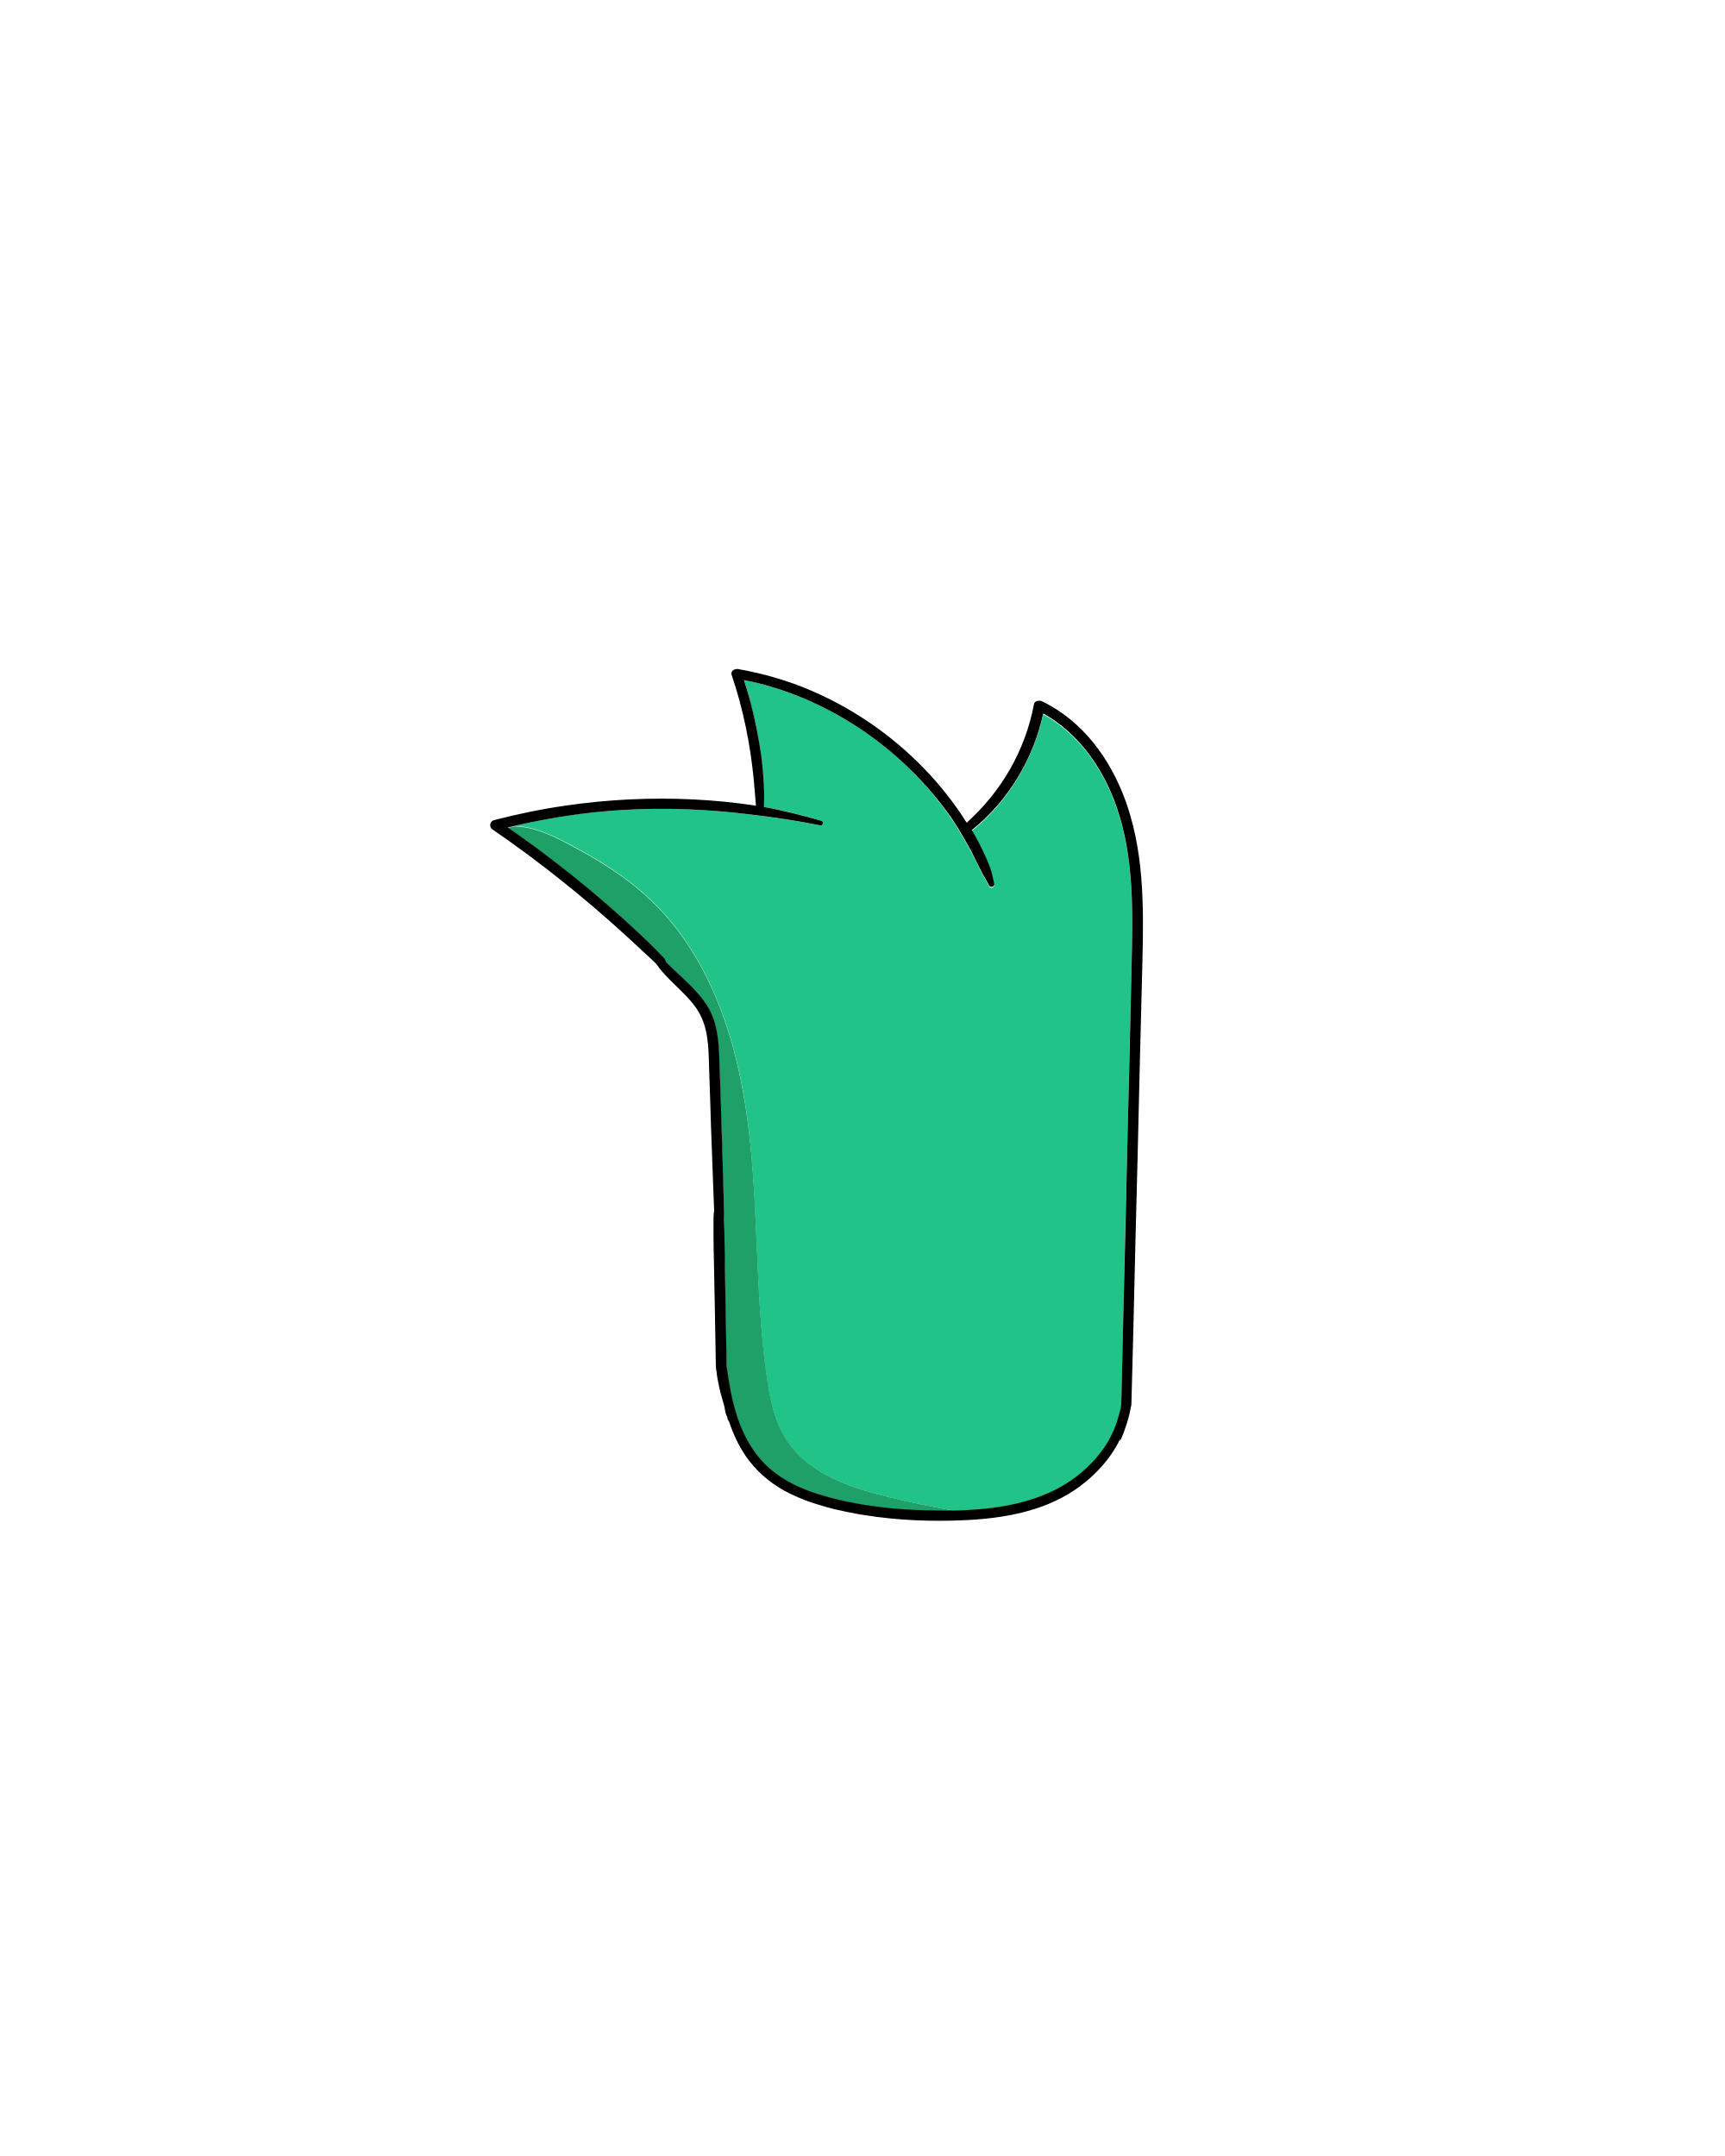
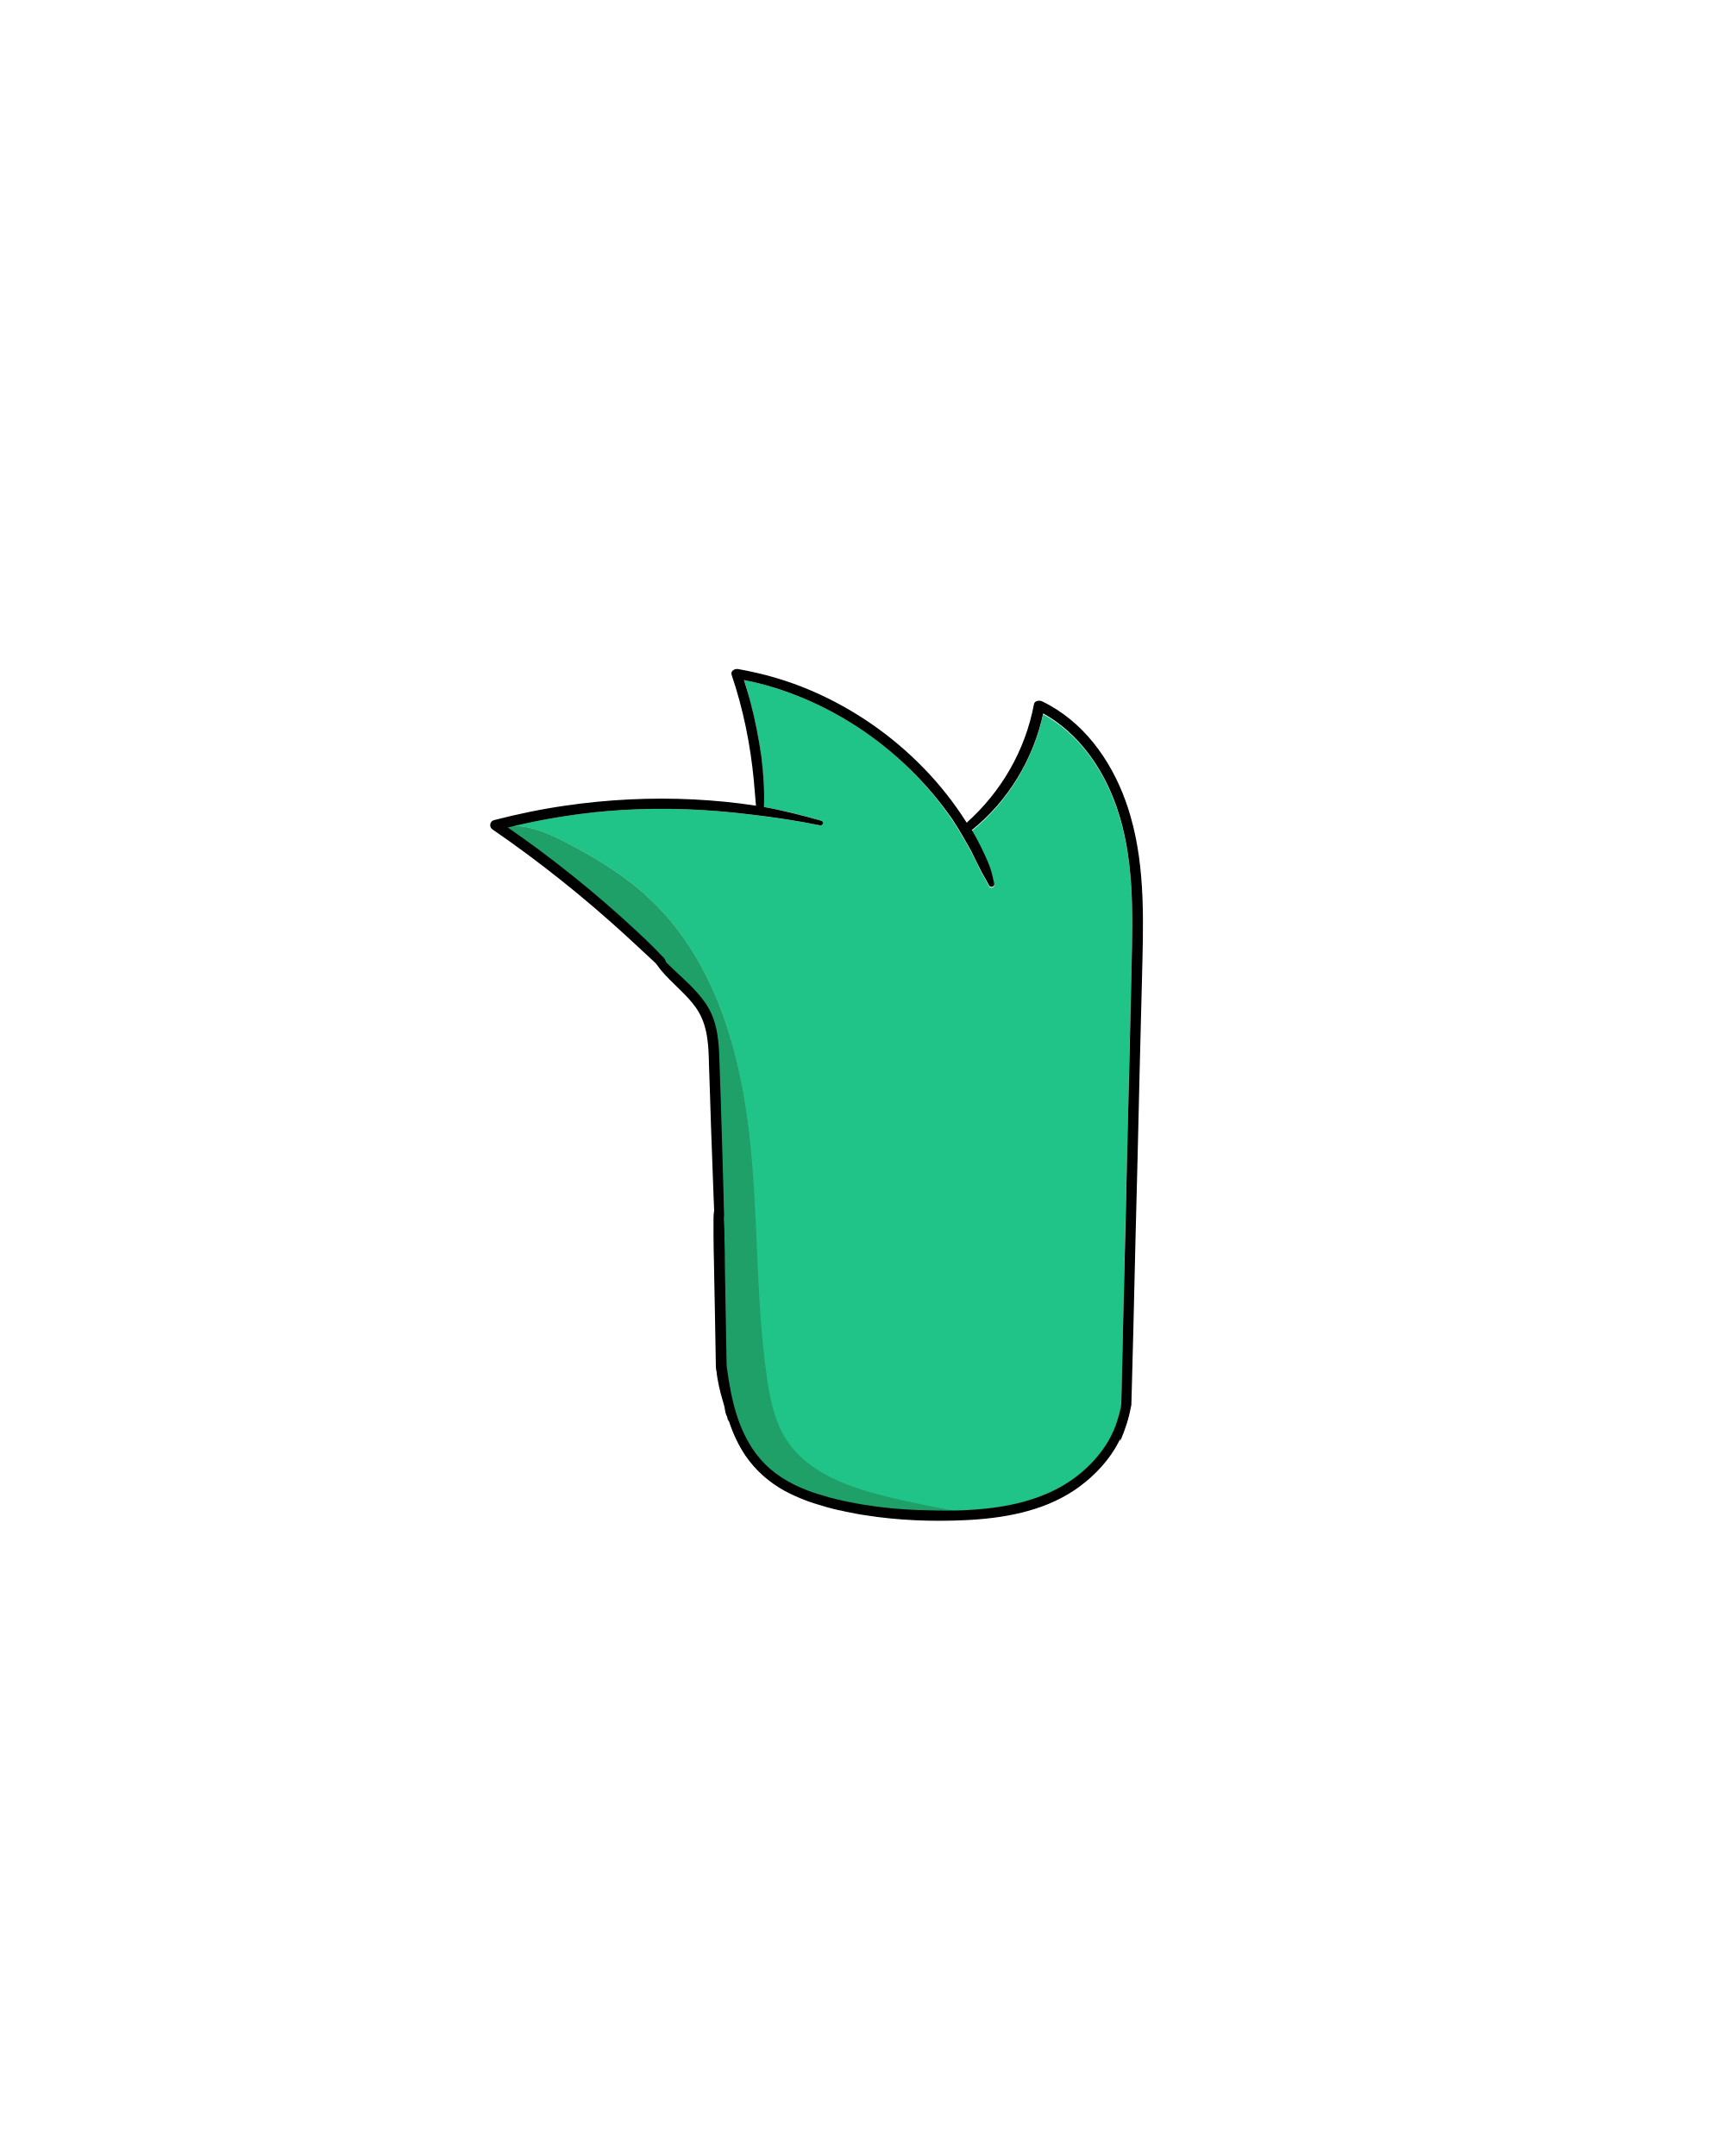
<svg xmlns="http://www.w3.org/2000/svg" viewBox="0 0 800 1000">
-   <path data-role="skin" fill="#21C488" d="m345 315.4c19 3.7 37.2 11.6 53.3 22.2 17.1 11.3 32.1 26 43.5 43 1 1.4 1.9 2.9 2.8 4.4 0.6 0.9 1.1 1.8 1.6 2.7 1.5 2.5 3 5.1 4.4 7.8 1.4 2.6 2.7 5.2 3.9 7.9 1.3 2.6 2.9 5.1 4.2 7.7 0.6 1.3 2.7 0.5 2.4-0.9-0.7-2.7-1.1-5.4-2.1-7.9-0.9-2.4-2-4.7-3.1-7.1-1.6-3.3-3.4-6.6-5.2-9.8 16.8-13.5 28.5-33.1 33.1-54.1 16.6 9.1 28 25.7 34.1 43.5 8.1 23.6 7.5 49 6.9 73.5-0.7 26.7-1.3 53.3-1.9 80-0.7 26.8-1.3 53.6-1.9 80.4-0.3 14.3-0.7 28.7-1 43-0.1 0.6-0.2 1.2-0.3 1.9-0.4 1.8-0.9 3.4-1.4 5.2-1 3.5-2.4 6.9-4.3 10-3.7 6.4-8.8 11.9-14.6 16.3-13.4 10-30.4 13.9-46.7 15.2-3.2 0.2-6.4 0.4-9.7 0.5-10.1-1.8-20.1-3.8-30-6.2-18.3-4.4-38-10.9-48.3-26.7-5.6-8.7-7.7-19.2-9.2-29.4-5.4-38.6-3.7-77.8-8.5-116.5s-17.2-78.3-45.6-105c-11.3-10.7-24.8-18.9-38.6-26.1-7.7-4-16.1-7.8-24.5-7.8 16.5-3.9 33.2-6.4 50.1-7.4 19.7-1.2 39.4-0.4 59 2 11 1.4 22 2.9 32.8 5.1 1.4 0.3 2-1.7 0.6-2.1-8.8-2.6-17.6-4.9-26.6-6.4 0.4-7.8-0.1-15.7-1.2-23.4-1.1-8.4-2.7-16.8-5-25-0.8-3.5-1.8-7-3-10.5z" />
-   <path data-role="shadow" fill="#20A069" d="m355.6 638.5c1.5 10.2 3.5 20.7 9.2 29.4 10.3 15.8 29.9 22.3 48.3 26.7 9.9 2.4 20 4.4 30 6.2-5.8 0.1-11.5 0.1-17.2-0.2-8.1-0.3-16.2-1-24.1-2.3-1.4-0.2-2.8-0.5-4.2-0.7h-0.2c-0.8-0.1-1.6-0.3-2.4-0.5-1.3-0.3-2.6-0.5-4-0.8-2.2-0.5-4.4-1-6.6-1.6-1.3-0.4-2.7-0.8-4-1.2-0.8-0.2-1.5-0.5-2.3-0.7-1.3-0.4-2.5-0.9-3.7-1.3-8.4-3.2-16.1-7.8-22-14.7-4.9-5.8-8.2-12.5-10.6-19.5 0-0.1-0.1-0.3-0.1-0.4-2.3-7-3.6-14.4-4.6-21.7-0.1-0.4-0.1-0.8-0.2-1.2-0.3-15-0.5-30-0.8-45.1-0.1-4.7-0.2-9.5-0.2-14.2-0.1-2.4-0.1-4.8-0.2-7.2 0-0.8 0-1.6-0.1-2.4 0.1-0.6 0.1-1.1 0.1-1.7-0.1-2.5-0.1-5-0.2-7.5-0.1-4.9-0.3-9.8-0.4-14.7-0.3-9.9-0.6-19.8-0.9-29.6-0.2-5-0.3-10-0.5-15-0.1-4.5-0.2-9.1-0.7-13.6s-1.4-8.8-3.3-12.9c-1.6-3.5-3.9-6.6-6.4-9.4-4.4-5.1-9.7-9.4-14.4-14.1-0.3-0.7-0.6-1.5-1.1-2.1s-1.1-1.1-1.6-1.6c-1.2-1.2-2.4-2.4-3.5-3.6-2.4-2.4-4.8-4.7-7.3-7-4.8-4.5-9.7-8.9-14.7-13.2-10.1-8.7-20.5-17.1-31.3-25.1-4.6-3.4-9.3-6.7-14-10 1-0.2 1.9-0.5 2.9-0.7 8.5 0 16.9 3.8 24.5 7.8 13.8 7.2 27.3 15.4 38.6 26.1 28.4 26.7 40.8 66.4 45.6 105 4.9 38.4 3.1 77.7 8.6 116.3z" />
-   <path fill="black" d="m376.4 320.4c19.5 8.4 37.3 20.7 52.1 36 7.4 7.6 14 16 19.7 25 0 0.1 0.1 0.1 0.1 0.2 16.1-14.4 27.2-33.6 31.2-54.9 0.3-1.8 2.5-2 3.8-1.4 2.3 1.1 4.6 2.4 6.8 3.8 17.4 11.2 28.6 29.9 34.2 49.5 7.1 24.6 5.9 50.7 5.3 76-0.7 27.2-1.4 54.3-2 81.5-0.7 27-1.4 54.1-2 81.1l-0.9 34.2c0 0.4-0.1 0.7-0.2 1.1-1 5.4-2.7 10.7-4.9 15.7 0 0.1 0 0.1-0.1 0.2v-1c-4.6 9.7-12.7 18.1-21.4 23.9-14.9 9.9-33.2 13-50.8 13.8-15.2 0.7-30.8 0.1-46-2.3-1.6-0.2-3.1-0.5-4.7-0.8-0.7-0.1-1.4-0.3-2.1-0.4-1.5-0.3-3.1-0.6-4.6-1-0.2 0-0.4-0.1-0.7-0.1-1.9-0.4-3.7-0.9-5.6-1.4-1.3-0.4-2.7-0.8-4-1.2-0.9-0.3-1.7-0.5-2.6-0.8-1.3-0.4-2.6-0.9-3.9-1.4-3.1-1.2-6.2-2.6-9.2-4.2-7.3-4-13.6-9.6-18.3-16.5-3.2-4.8-5.7-10.2-7.5-15.7-0.1-0.1-0.2-0.2-0.3-0.4-0.2-0.3-0.3-0.5-0.4-0.9 0-0.2-0.1-0.4-0.1-0.6v-0.1c-0.1-0.2-0.2-0.4-0.2-0.5s0-0.2-0.1-0.4v0.6c-0.1-0.5-0.3-1.1-0.5-1.7 0-0.1-0.1-0.2-0.1-0.4-0.2-0.9-0.3-1.8-0.5-2.7-0.6-2-1.1-4-1.7-6-0.6-2.3-1.1-4.7-1.5-7.1-0.2-1-0.3-2.1-0.4-3.1 0-0.1-0.1-0.1-0.1-0.2-0.1-0.6-0.1-1.2-0.2-1.8-0.1-7.6-0.3-15.2-0.4-22.7-0.2-8.7-0.3-17.3-0.5-26-0.1-4.2-0.2-8.5-0.2-12.7v-6.5c0-1.5 0-3 0.3-4.5l-0.3-7.5-0.6-16.5c-0.4-9.7-0.7-19.4-1-29.1-0.2-4.9-0.3-9.8-0.5-14.7-0.1-4.3-0.2-8.6-0.9-12.9-0.6-4-1.8-7.9-3.8-11.4-1.8-3.1-4.2-5.8-6.7-8.4-4.5-4.6-9.5-8.8-13.1-14.1-0.7-0.6-1.3-1.3-2-1.9l-4.2-3.9-8.1-7.5c-19.4-17.7-39.9-34.1-61.6-49-1.7-1.1-1.3-3.8 0.7-4.3 10.8-2.8 21.8-5.1 32.9-6.7 19.8-2.9 39.8-3.9 59.8-2.9 9.6 0.5 19.2 1.4 28.8 2.9-0.3-3.9-0.7-7.8-1-11.7-1.6-16.7-4.9-33.1-10.3-49-0.6-1.8 1.4-2.9 2.9-2.7 11.9 2.1 23.3 5.4 34.2 10.1zm21.9 17.2c-16.1-10.6-34.3-18.5-53.3-22.2 1.1 3.5 2.2 6.9 3.1 10.5 2.2 8.2 3.8 16.6 5 25 1 7.8 1.5 15.6 1.2 23.4 9 1.6 17.8 3.9 26.6 6.4 1.4 0.4 0.7 2.4-0.6 2.1-10.8-2.2-21.8-3.8-32.8-5.1-19.6-2.4-39.3-3.2-59-2-16.9 1-33.7 3.6-50.1 7.4-1 0.2-1.9 0.5-2.9 0.7 4.7 3.3 9.4 6.6 14 10 10.7 8 21.2 16.3 31.3 25.1 5 4.3 9.9 8.7 14.7 13.2 2.5 2.3 4.9 4.6 7.3 7 1.2 1.2 2.4 2.4 3.5 3.6l1.6 1.6c0.5 0.6 0.8 1.4 1.1 2.1 4.8 4.8 10 9.1 14.4 14.1 2.5 2.8 4.8 5.9 6.4 9.4 1.9 4.1 2.8 8.5 3.3 12.9 0.5 4.5 0.5 9.1 0.7 13.6 0.2 5 0.3 10 0.5 15 0.3 9.9 0.6 19.8 0.9 29.6 0.1 4.9 0.3 9.8 0.4 14.7 0 2.5 0.1 5 0.2 7.5 0 0.6 0 1.2-0.1 1.7 0 0.8 0 1.6 0.1 2.4 0.1 2.4 0.2 4.8 0.2 7.2 0.1 4.7 0.2 9.5 0.2 14.2 0.3 15 0.5 30 0.8 45.1 0.1 0.4 0.1 0.8 0.2 1.2 1 7.2 2.3 14.7 4.6 21.7 0.1 0.1 0.1 0.3 0.1 0.4 2.4 7.1 5.7 13.8 10.6 19.5 5.9 6.9 13.6 11.5 22 14.7 1.2 0.5 2.5 0.9 3.7 1.3 0.8 0.3 1.5 0.5 2.3 0.7 1.3 0.4 2.7 0.8 4 1.2 2.2 0.6 4.4 1.1 6.6 1.6 1.3 0.3 2.7 0.6 4 0.8 0.8 0.2 1.6 0.3 2.4 0.5h0.2c1.4 0.3 2.8 0.5 4.2 0.7 8 1.3 16.1 2 24.1 2.3 5.7 0.2 11.5 0.3 17.2 0.2 3.2-0.1 6.4-0.2 9.7-0.5 16.3-1.2 33.3-5.2 46.5-15.4 5.8-4.5 10.9-10 14.6-16.3 1.8-3.2 3.3-6.5 4.3-10 0.5-1.7 1-3.4 1.4-5.2 0.1-0.6 0.2-1.2 0.3-1.9 0.3-14.3 0.7-28.7 1-43 0.7-26.8 1.3-53.6 1.9-80.4 0.7-26.7 1.3-53.3 1.9-80 0.6-24.6 1.2-50-6.9-73.5-6.1-17.7-17.5-34.3-34.1-43.5-4.5 21-16.2 40.6-33.1 54.1 1.9 3.2 3.6 6.4 5.2 9.8 1.1 2.3 2.2 4.7 3.1 7.1 1 2.6 1.5 5.3 2.1 7.9 0.3 1.4-1.7 2.2-2.4 0.9-1.3-2.6-2.9-5-4.2-7.7-1.3-2.6-2.6-5.3-3.9-7.9-1.4-2.6-2.9-5.2-4.4-7.8-0.5-0.9-1.1-1.8-1.6-2.7-0.9-1.5-1.9-2.9-2.8-4.4-11.4-16.6-26.4-31.3-43.5-42.6z" />
+   <path data-role="skin" fill="#21C488" d="M345,315.4c19,3.7 37.2,11.6 53.3,22.2c17.1,11.3 32.1,26 43.5,43c1,1.4 1.9,2.9 2.8,4.4c0.6,0.9 1.1,1.8 1.6,2.7c1.5,2.5 3,5.1 4.4,7.8c1.4,2.6 2.7,5.2 3.9,7.9c1.3,2.6 2.9,5.1 4.2,7.7c0.6,1.3 2.7,0.5 2.4,-0.9c-0.7,-2.7 -1.1,-5.4 -2.1,-7.9c-0.9,-2.4 -2,-4.7 -3.1,-7.1c-1.6,-3.3 -3.4,-6.6 -5.2,-9.8c16.8,-13.5 28.5,-33.1 33.1,-54.1c16.6,9.1 28,25.7 34.1,43.5c8.1,23.6 7.5,49 6.9,73.5c-0.7,26.7 -1.3,53.3 -1.9,80c-0.7,26.8 -1.3,53.6 -1.9,80.4c-0.3,14.3 -0.7,28.7 -1,43c-0.1,0.6 -0.2,1.2 -0.3,1.9c-0.4,1.8 -0.9,3.4 -1.4,5.2c-1,3.5 -2.4,6.9 -4.3,10c-3.7,6.4 -8.8,11.9 -14.6,16.3c-13.4,10 -30.4,13.9 -46.7,15.2c-3.17,0.2 -6.34,0.4 -9.61,0.5c0,0 0.01,0 0.01,0c-5.8,0.1 -11.5,0.1 -17.2,-0.2c-8.1,-0.3 -16.2,-1 -24.1,-2.3c-1.4,-0.2 -2.8,-0.5 -4.2,-0.7h-0.2c-0.8,-0.1 -1.6,-0.3 -2.4,-0.5c-1.3,-0.3 -2.6,-0.5 -4,-0.8c-2.2,-0.5 -4.4,-1 -6.6,-1.6c-1.3,-0.4 -2.7,-0.8 -4,-1.2c-0.8,-0.2 -1.5,-0.5 -2.3,-0.7c-1.3,-0.4 -2.5,-0.9 -3.7,-1.3c-8.4,-3.2 -16.1,-7.8 -22,-14.7c-4.9,-5.8 -8.2,-12.5 -10.6,-19.5c0,-0.1 -0.1,-0.3 -0.1,-0.4c-2.3,-7 -3.6,-14.4 -4.6,-21.7c-0.1,-0.4 -0.1,-0.8 -0.2,-1.2c-0.3,-15 -0.5,-30 -0.8,-45.1c-0.1,-4.7 -0.2,-9.5 -0.2,-14.2c-0.1,-2.4 -0.1,-4.8 -0.2,-7.2c0,-0.8 0,-1.6 -0.1,-2.4c0.1,-0.6 0.1,-1.1 0.1,-1.7c-0.1,-2.5 -0.1,-5 -0.2,-7.5c-0.1,-4.9 -0.3,-9.8 -0.4,-14.7c-0.3,-9.9 -0.6,-19.8 -0.9,-29.6c-0.2,-5 -0.3,-10 -0.5,-15c-0.1,-4.5 -0.2,-9.1 -0.7,-13.6c-0.5,-4.5 -1.4,-8.8 -3.3,-12.9c-1.6,-3.5 -3.9,-6.6 -6.4,-9.4c-4.4,-5.1 -9.7,-9.4 -14.4,-14.1c-0.3,-0.7 -0.6,-1.5 -1.1,-2.1c-0.5,-0.6 -1.1,-1.1 -1.6,-1.6c-1.2,-1.2 -2.4,-2.4 -3.5,-3.6c-2.4,-2.4 -4.8,-4.7 -7.3,-7c-4.8,-4.5 -9.7,-8.9 -14.7,-13.2c-10.1,-8.7 -20.5,-17.1 -31.3,-25.1c-4.6,-3.4 -9.3,-6.7 -14,-10c1,-0.2 1.9,-0.5 2.9,-0.7c8.5,0 16.9,3.8 24.5,7.8c13.8,7.2 27.3,15.4 38.6,26.1c28.4,26.7 40.8,66.4 45.6,105c0.29,2.28 0.56,4.57 0.81,6.86c-0.25,-2.36 -0.51,-4.71 -0.81,-7.06c-4.8,-38.7 -17.2,-78.3 -45.6,-105c-11.3,-10.7 -24.8,-18.9 -38.6,-26.1c-7.7,-4 -16.1,-7.8 -24.5,-7.8c16.5,-3.9 33.2,-6.4 50.1,-7.4c19.7,-1.2 39.4,-0.4 59,2c11,1.4 22,2.9 32.8,5.1c1.4,0.3 2,-1.7 0.6,-2.1c-8.8,-2.6 -17.6,-4.9 -26.6,-6.4c0.4,-7.8 -0.1,-15.7 -1.2,-23.4c-1.1,-8.4 -2.7,-16.8 -5,-25c-0.8,-3.5 -1.8,-7 -3,-10.5z" />
+   <path data-role="shadow" fill="#20A069" d="M355.6,638.5c1.5,10.2 3.5,20.7 9.2,29.4c10.3,15.8 29.9,22.3 48.3,26.7c9.9,2.4 20,4.4 30,6.2c0.83,-0.03 1.66,-0.06 2.48,-0.09c0.17,0.03 0.35,0.06 0.52,0.09c-1.15,0.02 -2.3,0.04 -3.44,0.05c0.63,0.11 1.26,0.23 1.89,0.34c-0.21,0 -0.42,0.01 -0.63,0.01c0.69,0.13 1.39,0.25 2.08,0.38c-1.06,0.02 -2.11,0.03 -3.17,0.04c0.44,0.08 0.89,0.16 1.33,0.24c-0.27,0 -0.54,0.01 -0.81,0.01c0.78,0.14 1.57,0.29 2.35,0.43c-1.21,0.02 -2.42,0.04 -3.63,0.05c1.05,0.19 2.1,0.38 3.15,0.57c-1.01,0.02 -2.01,0.03 -3.02,0.04c0.8,0.15 1.6,0.29 2.4,0.43c-0.73,0.01 -1.47,0.02 -2.2,0.03c0.49,0.09 0.98,0.18 1.48,0.27c-0.41,0.01 -0.82,0.01 -1.23,0.02c0.15,0.03 0.31,0.06 0.46,0.08c-5.8,0.1 -11.5,0.1 -17.2,-0.2c-6.48,-0.24 -12.96,-0.74 -19.34,-1.59c-1.85,-0.24 -3.7,-0.51 -5.53,-0.81c-1.18,-0.17 -2.35,-0.41 -3.53,-0.6h-0.09c-0.22,-0.03 -0.44,-0.06 -0.66,-0.1h-0.12c-0.8,-0.1 -1.6,-0.3 -2.4,-0.5c-1.3,-0.3 -2.6,-0.5 -4,-0.8c-2.2,-0.5 -4.4,-1 -6.6,-1.6c-1.3,-0.4 -2.7,-0.8 -4,-1.2c-0.8,-0.2 -1.5,-0.5 -2.3,-0.7c-1.3,-0.4 -2.5,-0.9 -3.7,-1.3c-0.79,-0.3 -1.58,-0.62 -2.36,-0.95c-4.96,-2.02 -9.65,-4.57 -13.83,-7.83c-2.59,-1.95 -4.99,-4.17 -7.15,-6.7c-0.58,-0.68 -1.13,-1.38 -1.67,-2.09c-3.31,-4.24 -5.83,-8.91 -7.82,-13.8c-0.69,-1.63 -1.31,-3.28 -1.88,-4.95c0,-0.1 -0.1,-0.3 -0.1,-0.4c-2.3,-7 -3.6,-14.4 -4.6,-21.7c-0.1,-0.4 -0.1,-0.8 -0.2,-1.2c0,-0.06 0,-0.13 0,-0.19c-0.02,-0.2 -0.05,-0.39 -0.1,-0.59c-0.3,-15 -0.5,-30 -0.8,-45.1c-0.1,-4.7 -0.2,-9.5 -0.2,-14.2c-0.1,-2.4 -0.1,-4.8 -0.2,-7.2c0,-0.8 0,-1.6 -0.1,-2.4c0.1,-0.6 0.1,-1.1 0.1,-1.7c-0.1,-2.5 -0.1,-5 -0.2,-7.5c-0.1,-4.9 -0.3,-9.8 -0.4,-14.7c-0.3,-9.9 -0.6,-19.8 -0.9,-29.6c-0.2,-5 -0.3,-10 -0.5,-15c-0.1,-4.5 -0.2,-9.1 -0.7,-13.6c-0.04,-0.32 -0.07,-0.65 -0.11,-0.97c-0.46,-3.31 -1.18,-6.52 -2.42,-9.61c-0.12,-0.27 -0.24,-0.55 -0.37,-0.82c-1.01,-2.21 -2.3,-4.26 -3.75,-6.18c-0.7,-0.89 -1.43,-1.76 -2.18,-2.6c-4.4,-5.1 -9.7,-9.4 -14.4,-14.1c-0.04,-0.08 -0.07,-0.17 -0.11,-0.25c-0.12,-0.12 -0.25,-0.24 -0.37,-0.37c-0.23,-0.55 -0.47,-1.16 -0.8,-1.68c-0.46,-0.51 -0.98,-0.95 -1.42,-1.4c-1.2,-1.2 -2.4,-2.4 -3.5,-3.6c-2.4,-2.4 -4.8,-4.7 -7.3,-7c-4.8,-4.5 -9.7,-8.9 -14.7,-13.2c-7.9,-6.8 -15.97,-13.42 -24.28,-19.81c-2.12,-1.62 -4.25,-3.23 -6.39,-4.82c-4.6,-3.4 -9.3,-6.7 -14,-10c0.01,0 0.03,-0.01 0.04,-0.01c-0.22,-0.16 -0.44,-0.31 -0.67,-0.47c0.11,-0.02 0.21,-0.04 0.31,-0.07c-0.26,-0.18 -0.53,-0.37 -0.79,-0.55c0.19,-0.04 0.37,-0.08 0.56,-0.12c-0.29,-0.2 -0.57,-0.4 -0.86,-0.6c0.26,-0.05 0.51,-0.11 0.76,-0.17c-0.29,-0.2 -0.57,-0.4 -0.86,-0.6c0.31,-0.06 0.61,-0.13 0.91,-0.21c-0.27,-0.19 -0.54,-0.38 -0.81,-0.57c0.34,-0.07 0.67,-0.15 1,-0.23c-0.23,-0.16 -0.47,-0.33 -0.7,-0.49c0.35,-0.07 0.69,-0.15 1.02,-0.24c-0.18,-0.13 -0.36,-0.26 -0.55,-0.38c0.33,-0.07 0.66,-0.14 0.98,-0.23c-0.12,-0.08 -0.24,-0.17 -0.36,-0.25c0.3,-0.06 0.58,-0.13 0.87,-0.2c-0.05,-0.03 -0.1,-0.07 -0.14,-0.1c1,-0.2 1.9,-0.5 2.9,-0.7c0.1,0 0.2,0 0.3,0c0.16,-0.04 0.32,-0.07 0.48,-0.1c1.48,0 2.95,0.11 4.41,0.32c1.26,0.15 2.52,0.38 3.77,0.66c-2.73,0.57 -5.46,1.17 -8.18,1.82c8.4,0 16.8,3.8 24.5,7.8c13.8,7.2 27.3,15.4 38.6,26.1c28.4,26.7 40.8,66.3 45.6,105c0.3,2.35 0.56,4.7 0.81,7.06c-0.16,-1.46 -0.33,-2.92 -0.5,-4.38c4.52,37.61 2.91,76.05 8.29,113.82zM401.8,698.3c-1.4,-0.2 -2.8,-0.5 -4.2,-0.7c1.4,0.2 2.8,0.5 4.2,0.7zM380.4,693.5c-0.8,-0.2 -1.5,-0.5 -2.3,-0.7c0.8,0.2 1.5,0.5 2.3,0.7zM337.1,635.2c-0.1,-0.4 -0.1,-0.8 -0.2,-1.2c0.1,0.4 0.1,0.8 0.2,1.2zM336.9,634c-0.3,-15 -0.5,-30 -0.8,-45.1c0.3,15.1 0.5,30.1 0.8,45.1zM336.1,588.9c-0.1,-4.7 -0.2,-9.5 -0.2,-14.2c0,4.7 0.1,9.5 0.2,14.2zM335.9,574.7c-0.1,-2.4 -0.1,-4.8 -0.2,-7.2c0.1,2.4 0.1,4.8 0.2,7.2zM335.6,565.1c0.1,-0.6 0.1,-1.1 0.1,-1.7c0,0.6 0,1.1 -0.1,1.7zM335.7,563.4c-0.1,-2.5 -0.1,-5 -0.2,-7.5c0.1,2.5 0.1,5 0.2,7.5zM335.1,541.2c-0.3,-9.9 -0.6,-19.8 -0.9,-29.6c0.3,9.8 0.6,19.7 0.9,29.6zM323.3,460.7c-4.4,-5.1 -9.7,-9.4 -14.4,-14.1c4.7,4.7 10,9 14.4,14.1zM308.9,446.6c-0.3,-0.7 -0.6,-1.5 -1.1,-2.1c0.5,0.6 0.8,1.4 1.1,2.1zM306.2,442.9c-1.2,-1.2 -2.4,-2.4 -3.5,-3.6c1.1,1.2 2.3,2.4 3.5,3.6zM280.7,419.1c-10.1,-8.7 -20.5,-17.1 -31.3,-25.1c10.8,8 21.2,16.4 31.3,25.1zM235.4,384c1,-0.2 1.9,-0.5 2.9,-0.7c-1,0.2 -1.9,0.5 -2.9,0.7zM301.4,417.2c28.4,26.7 40.8,66.4 45.6,105c-4.8,-38.6 -17.2,-78.3 -45.6,-105z" />
+   <path data-role="outline" fill="black" d="m376.4 320.4c19.5 8.4 37.3 20.7 52.1 36 7.4 7.6 14 16 19.7 25 0 0.1 0.1 0.1 0.1 0.2 16.1-14.4 27.2-33.6 31.2-54.9 0.3-1.8 2.5-2 3.8-1.4 2.3 1.1 4.6 2.4 6.8 3.8 17.4 11.2 28.6 29.9 34.2 49.5 7.1 24.6 5.9 50.7 5.3 76-0.7 27.2-1.4 54.3-2 81.5-0.7 27-1.4 54.1-2 81.1l-0.9 34.2c0 0.4-0.1 0.7-0.2 1.1-1 5.4-2.7 10.7-4.9 15.7 0 0.1 0 0.1-0.1 0.2v-1c-4.6 9.7-12.7 18.1-21.4 23.9-14.9 9.9-33.2 13-50.8 13.8-15.2 0.7-30.8 0.1-46-2.3-1.6-0.2-3.1-0.5-4.7-0.8-0.7-0.1-1.4-0.3-2.1-0.4-1.5-0.3-3.1-0.6-4.6-1-0.2 0-0.4-0.1-0.7-0.1-1.9-0.4-3.7-0.9-5.6-1.4-1.3-0.4-2.7-0.8-4-1.2-0.9-0.3-1.7-0.5-2.6-0.8-1.3-0.4-2.6-0.9-3.9-1.4-3.1-1.2-6.2-2.6-9.2-4.2-7.3-4-13.6-9.6-18.3-16.5-3.2-4.8-5.7-10.2-7.5-15.7-0.1-0.1-0.2-0.2-0.3-0.4-0.2-0.3-0.3-0.5-0.4-0.9 0-0.2-0.1-0.4-0.1-0.6v-0.1c-0.1-0.2-0.2-0.4-0.2-0.5s0-0.2-0.1-0.4v0.6c-0.1-0.5-0.3-1.1-0.5-1.7 0-0.1-0.1-0.2-0.1-0.4-0.2-0.9-0.3-1.8-0.5-2.7-0.6-2-1.1-4-1.7-6-0.6-2.3-1.1-4.7-1.5-7.1-0.2-1-0.3-2.1-0.4-3.1 0-0.1-0.1-0.1-0.1-0.2-0.1-0.6-0.1-1.2-0.2-1.8-0.1-7.6-0.3-15.2-0.4-22.7-0.2-8.7-0.3-17.3-0.5-26-0.1-4.2-0.2-8.5-0.2-12.7v-6.5c0-1.5 0-3 0.3-4.5l-0.3-7.5-0.6-16.5c-0.4-9.7-0.7-19.4-1-29.1-0.2-4.9-0.3-9.8-0.5-14.7-0.1-4.3-0.2-8.6-0.9-12.9-0.6-4-1.8-7.9-3.8-11.4-1.8-3.1-4.2-5.8-6.7-8.4-4.5-4.6-9.5-8.8-13.1-14.1-0.7-0.6-1.3-1.3-2-1.9l-4.2-3.9-8.1-7.5c-19.4-17.7-39.9-34.1-61.6-49-1.7-1.1-1.3-3.8 0.7-4.3 10.8-2.8 21.8-5.1 32.9-6.7 19.8-2.9 39.8-3.9 59.8-2.9 9.6 0.5 19.2 1.4 28.8 2.9-0.3-3.9-0.7-7.8-1-11.7-1.6-16.7-4.9-33.1-10.3-49-0.6-1.8 1.4-2.9 2.9-2.7 11.9 2.1 23.3 5.4 34.2 10.1zm21.9 17.2c-16.1-10.6-34.3-18.5-53.3-22.2 1.1 3.5 2.2 6.9 3.1 10.5 2.2 8.2 3.8 16.6 5 25 1 7.8 1.5 15.6 1.2 23.4 9 1.6 17.8 3.9 26.6 6.4 1.4 0.4 0.7 2.4-0.6 2.1-10.8-2.2-21.8-3.8-32.8-5.1-19.6-2.4-39.3-3.2-59-2-16.9 1-33.7 3.6-50.1 7.4-1 0.2-1.9 0.5-2.9 0.7 4.7 3.3 9.4 6.6 14 10 10.7 8 21.2 16.3 31.3 25.1 5 4.3 9.9 8.7 14.7 13.2 2.5 2.3 4.9 4.6 7.3 7 1.2 1.2 2.4 2.4 3.5 3.6l1.6 1.6c0.5 0.6 0.8 1.4 1.1 2.1 4.8 4.8 10 9.1 14.4 14.1 2.5 2.8 4.8 5.9 6.4 9.4 1.9 4.1 2.8 8.5 3.3 12.9 0.5 4.5 0.5 9.1 0.7 13.6 0.2 5 0.3 10 0.5 15 0.3 9.9 0.6 19.8 0.9 29.6 0.1 4.9 0.3 9.8 0.4 14.7 0 2.5 0.1 5 0.2 7.5 0 0.6 0 1.2-0.1 1.7 0 0.8 0 1.6 0.1 2.4 0.1 2.4 0.2 4.8 0.2 7.2 0.1 4.7 0.2 9.5 0.2 14.2 0.3 15 0.5 30 0.8 45.1 0.1 0.4 0.1 0.8 0.2 1.2 1 7.2 2.3 14.7 4.6 21.7 0.1 0.1 0.1 0.3 0.1 0.4 2.4 7.1 5.7 13.8 10.6 19.5 5.9 6.9 13.6 11.5 22 14.7 1.2 0.5 2.5 0.9 3.7 1.3 0.8 0.3 1.5 0.5 2.3 0.7 1.3 0.4 2.7 0.8 4 1.2 2.2 0.6 4.4 1.1 6.6 1.6 1.3 0.3 2.7 0.6 4 0.8 0.8 0.2 1.6 0.3 2.4 0.5h0.2c1.4 0.3 2.8 0.5 4.2 0.7 8 1.3 16.1 2 24.1 2.3 5.7 0.2 11.5 0.3 17.2 0.2 3.2-0.1 6.4-0.2 9.7-0.5 16.3-1.2 33.3-5.2 46.5-15.4 5.8-4.5 10.9-10 14.6-16.3 1.8-3.2 3.3-6.5 4.3-10 0.5-1.7 1-3.4 1.4-5.2 0.1-0.6 0.2-1.2 0.3-1.9 0.3-14.3 0.7-28.7 1-43 0.7-26.8 1.3-53.6 1.9-80.4 0.7-26.7 1.3-53.3 1.9-80 0.6-24.6 1.2-50-6.9-73.5-6.1-17.7-17.5-34.3-34.1-43.5-4.5 21-16.2 40.6-33.1 54.1 1.9 3.2 3.6 6.4 5.2 9.8 1.1 2.3 2.2 4.7 3.1 7.1 1 2.6 1.5 5.3 2.1 7.9 0.3 1.4-1.7 2.2-2.4 0.9-1.3-2.6-2.9-5-4.2-7.7-1.3-2.6-2.6-5.3-3.9-7.9-1.4-2.6-2.9-5.2-4.4-7.8-0.5-0.9-1.1-1.8-1.6-2.7-0.9-1.5-1.9-2.9-2.8-4.4-11.4-16.6-26.4-31.3-43.5-42.6z" />
</svg>
